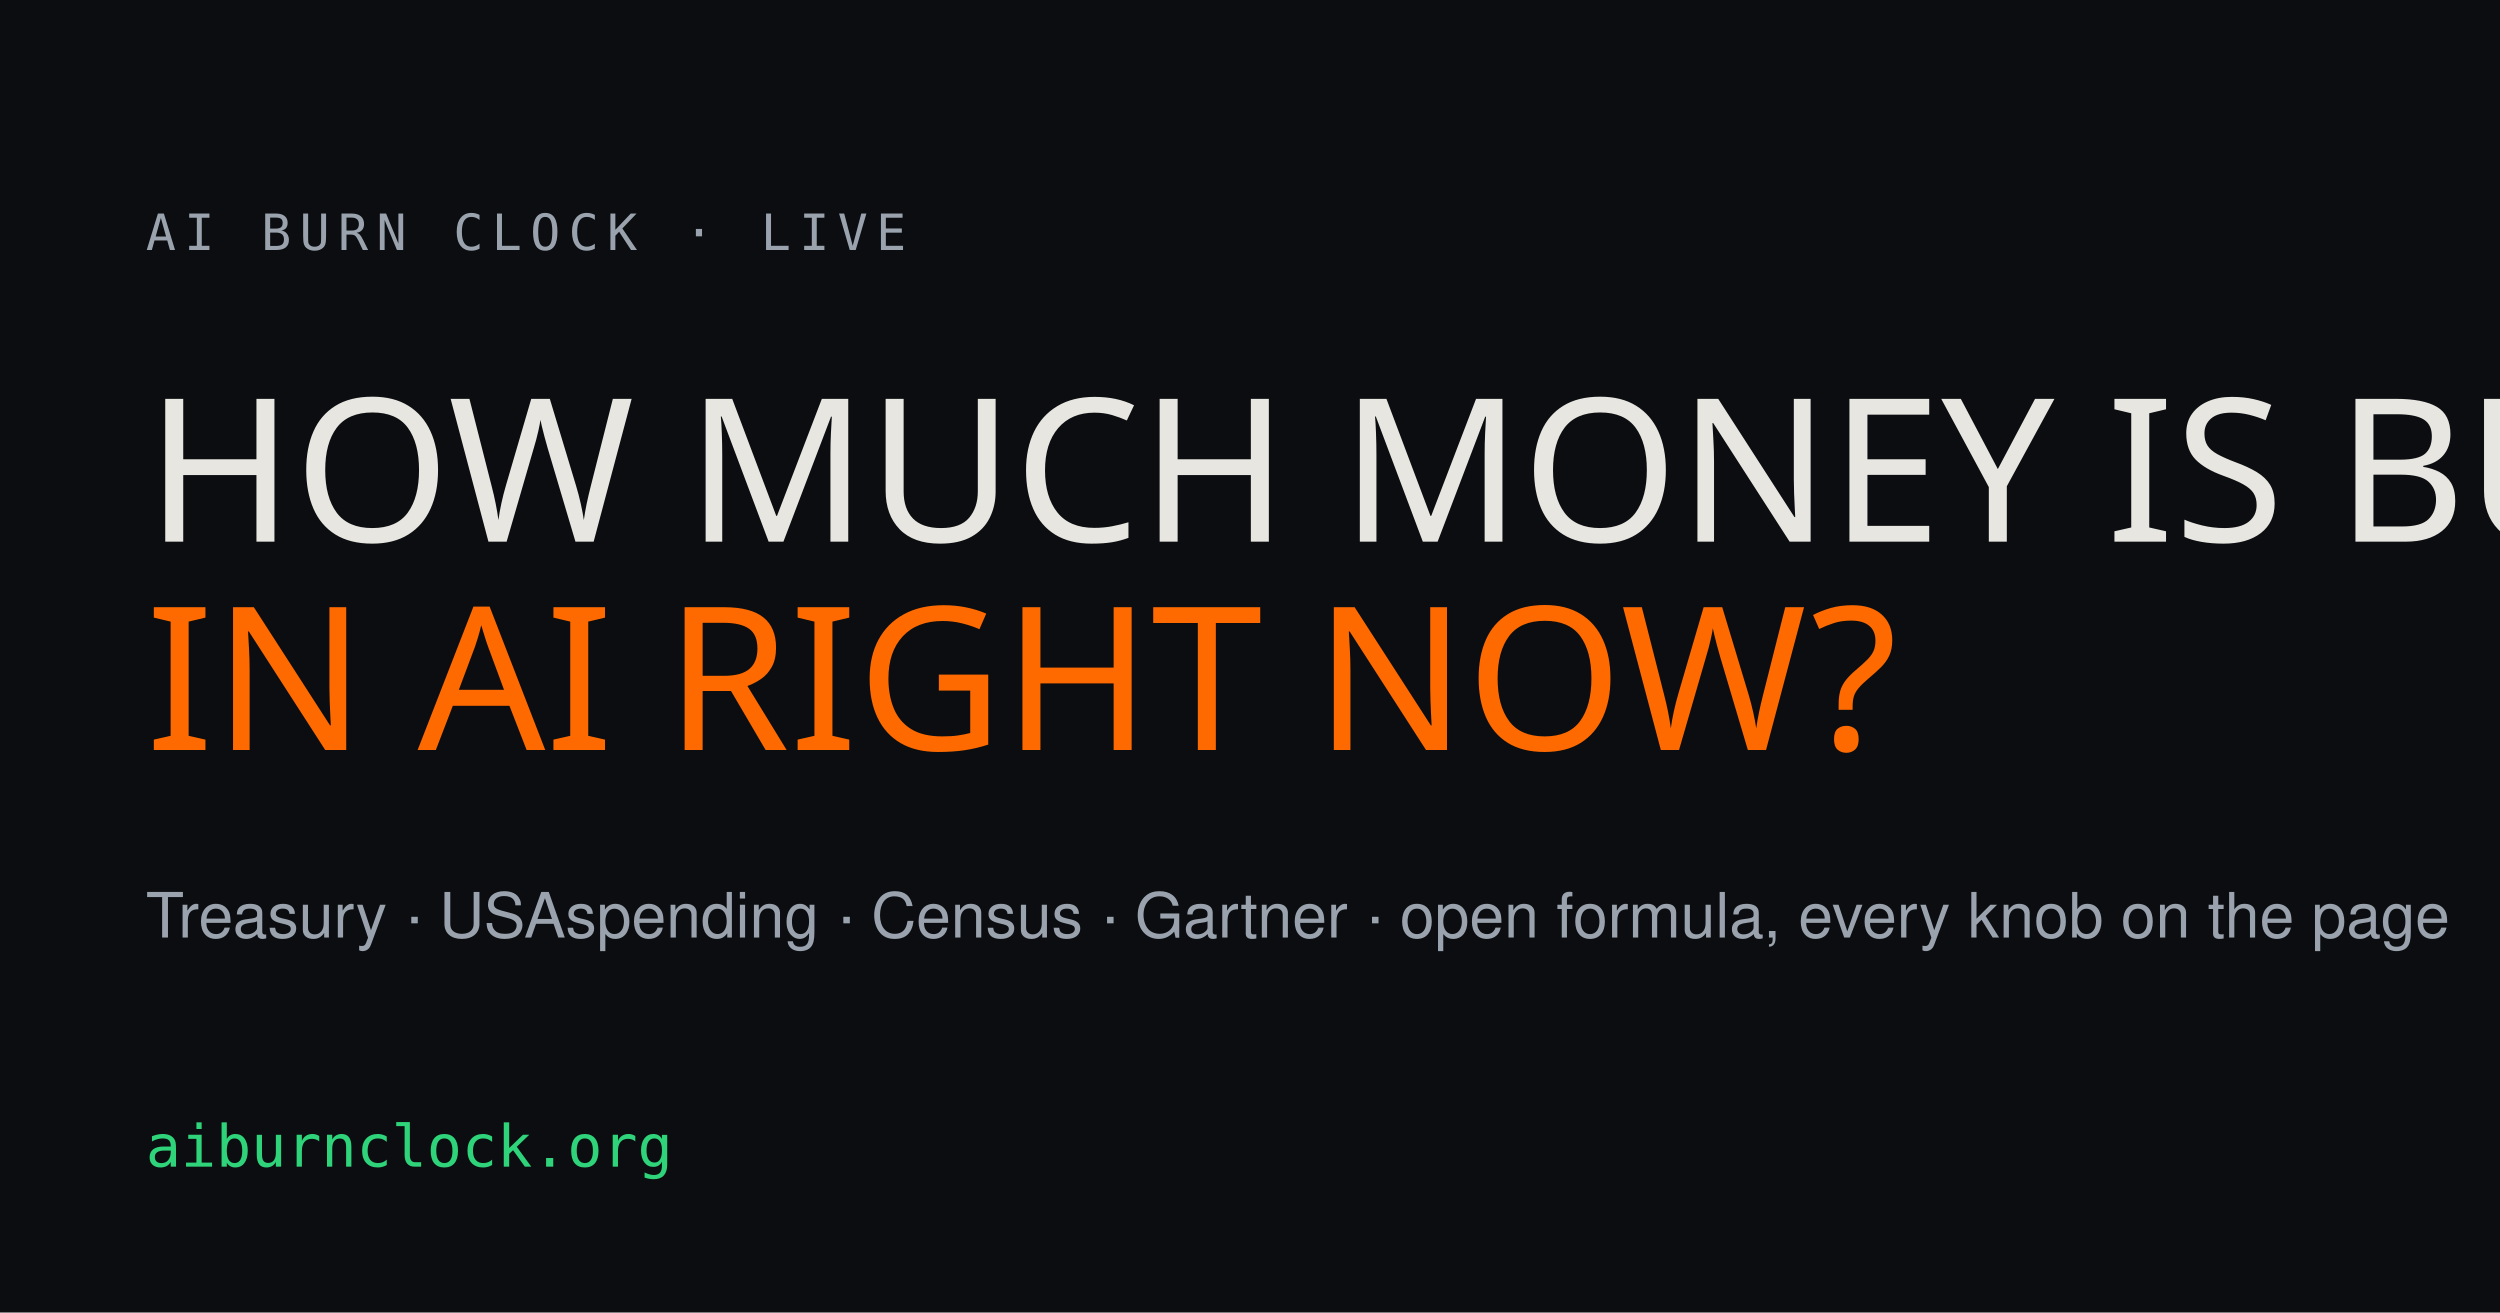
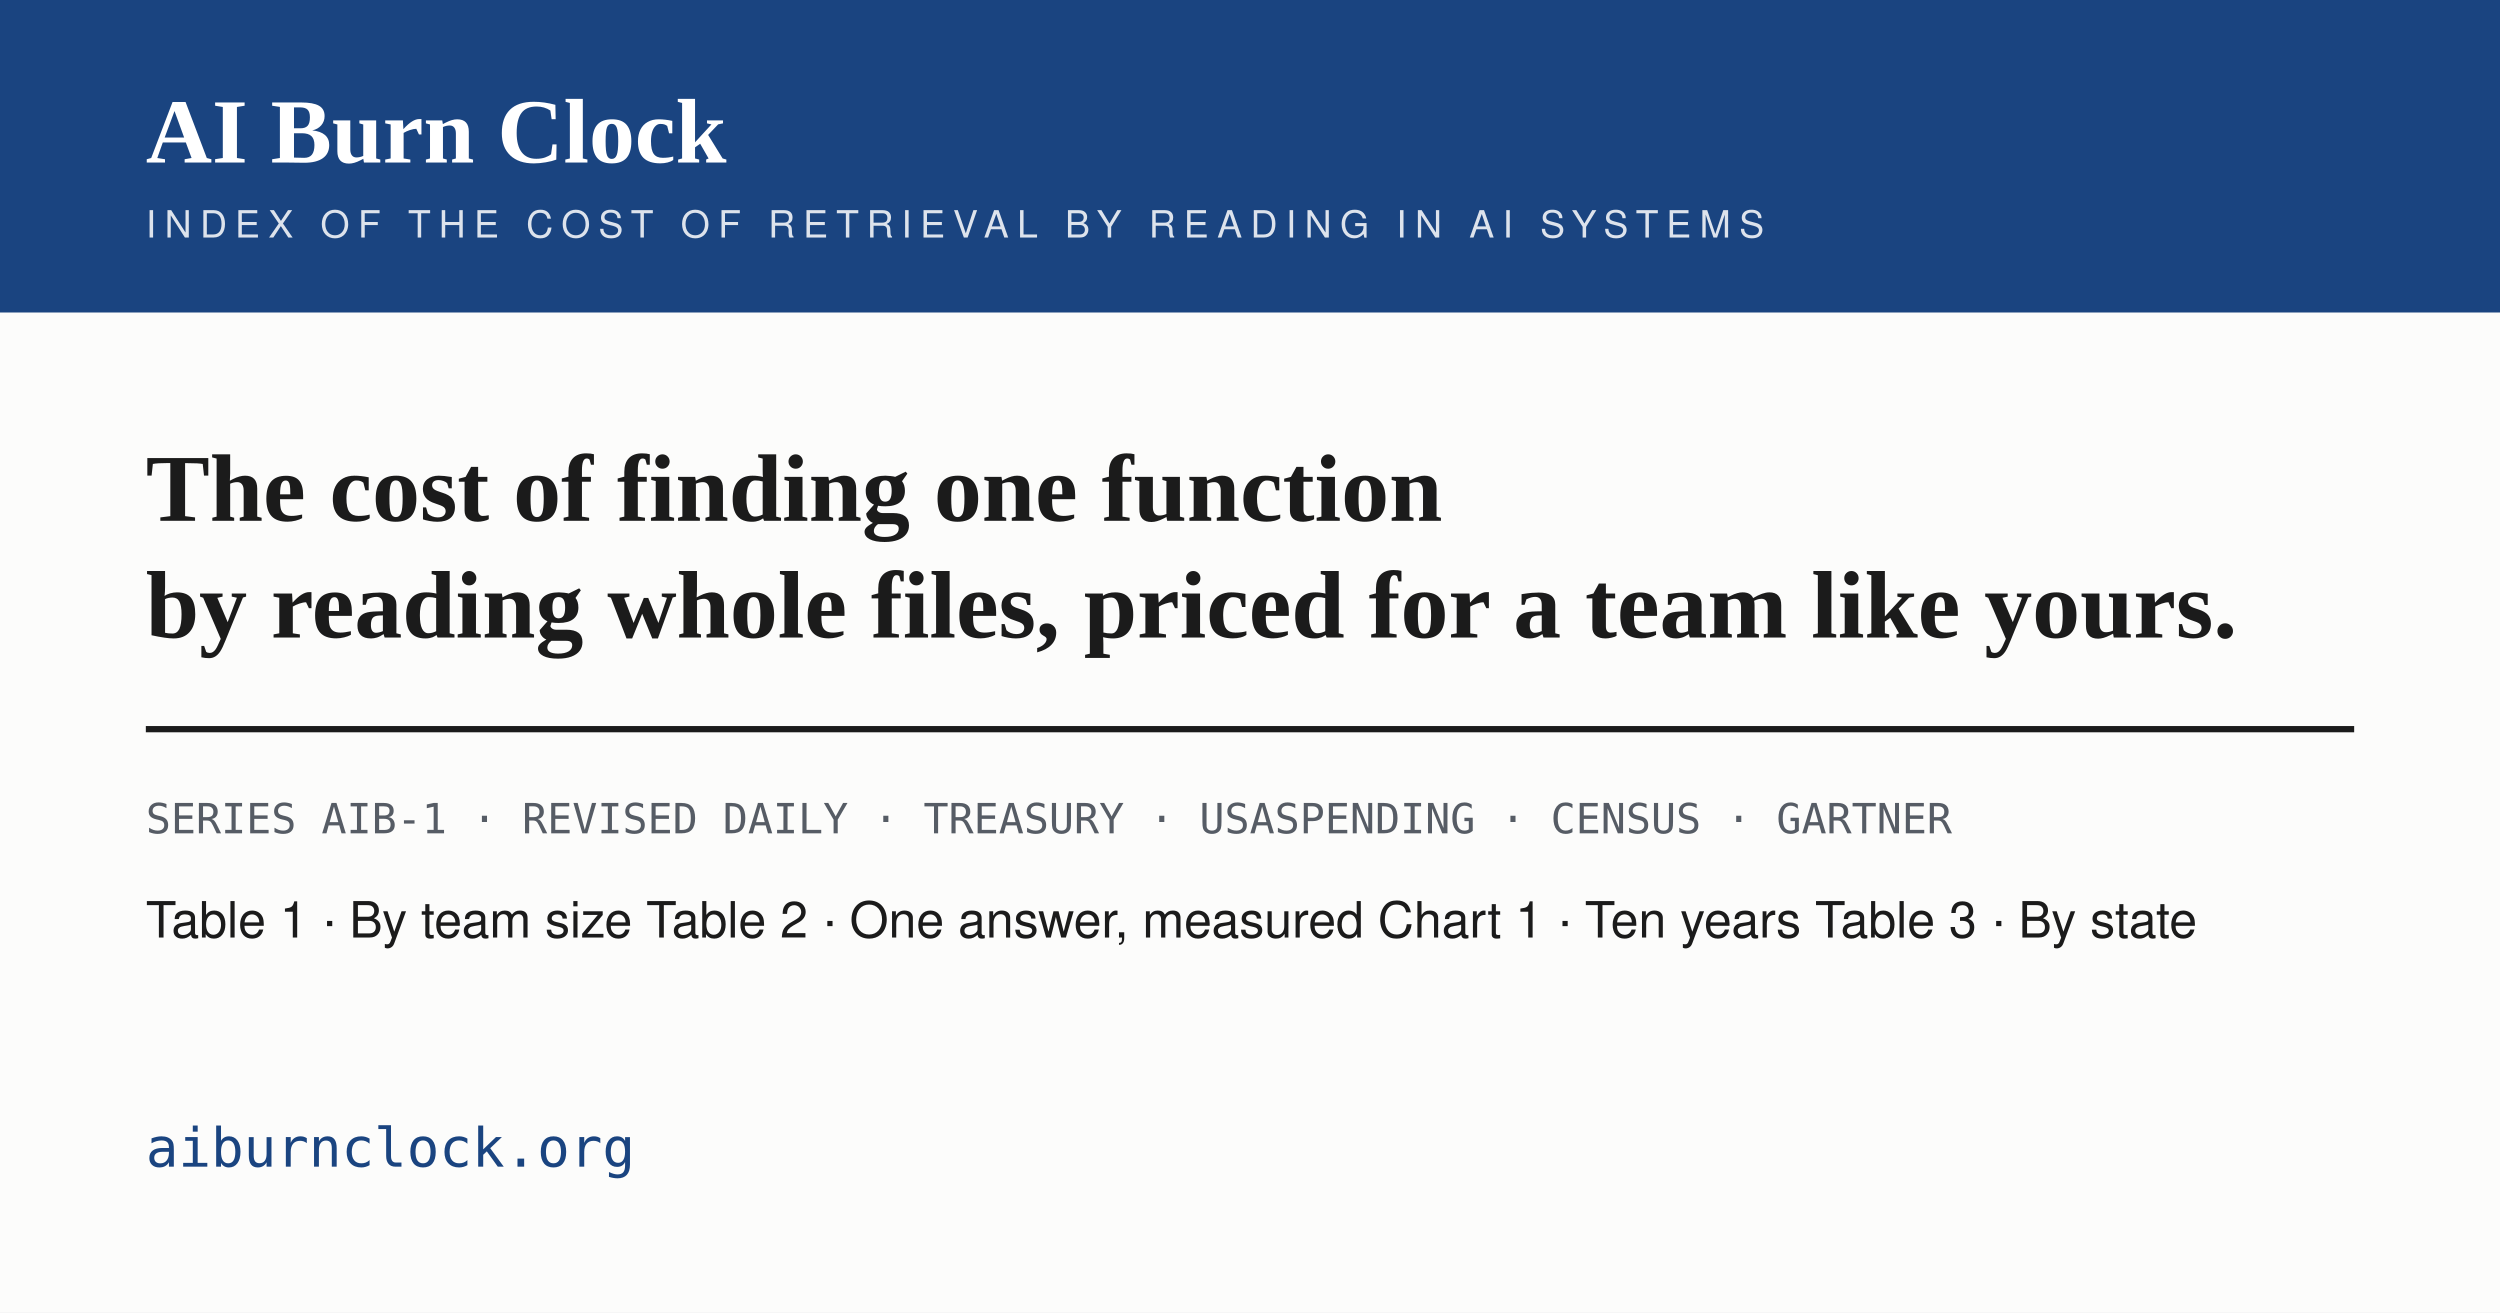
<svg xmlns="http://www.w3.org/2000/svg" width="1200" height="630" viewBox="0 0 1200 630">
-   <rect width="1200" height="630" fill="#0B0D10" />
-   <text x="70" y="120" font-family="Menlo, monospace" font-size="24" fill="#9AA3AD" letter-spacing="4">AI BURN CLOCK · LIVE</text>
-   <text x="70" y="260" font-family="Impact, 'Arial Narrow', sans-serif" font-size="96" fill="#E8E6E1">HOW MUCH MONEY IS BURNING</text>
-   <text x="70" y="360" font-family="Impact, 'Arial Narrow', sans-serif" font-size="96" fill="#FF6A00">IN AI RIGHT NOW?</text>
-   <text x="70" y="450" font-family="Helvetica, Arial, sans-serif" font-size="30" fill="#9AA3AD">Treasury · USAspending · Census · Gartner · open formula, every knob on the page</text>
-   <text x="70" y="560" font-family="Menlo, monospace" font-size="28" fill="#2ED37A">aiburnclock.org</text>
+   <rect width="1200" height="630" fill="#fcfcfb" />
+   <rect x="0" y="0" width="1200" height="150" fill="#1a4480" />
+   <text x="70" y="78" font-family="Georgia, 'Times New Roman', serif" font-weight="900" font-size="44" fill="#ffffff">AI Burn Clock</text>
+   <text x="70" y="114" font-family="Helvetica, Arial, sans-serif" font-size="18" letter-spacing="4" fill="#ffffff" opacity="0.85">INDEX OF THE COST OF RETRIEVAL BY READING IN AI SYSTEMS</text>
+   <text x="70" y="250" font-family="Georgia, 'Times New Roman', serif" font-weight="700" font-size="46" fill="#1b1b1b">The cost of finding one function</text>
+   <text x="70" y="306" font-family="Georgia, 'Times New Roman', serif" font-weight="700" font-size="46" fill="#1b1b1b">by reading whole files, priced for a team like yours.</text>
+   <line x1="70" y1="350" x2="1130" y2="350" stroke="#1b1b1b" stroke-width="3" />
+   <text x="70" y="400" font-family="Menlo, monospace" font-size="20" fill="#565c65">SERIES AIB-1 · REVISED DAILY · TREASURY · USASPENDING · CENSUS · GARTNER</text>
+   <text x="70" y="450" font-family="Helvetica, Arial, sans-serif" font-size="24" fill="#1b1b1b">Table 1 · By team size    Table 2 · One answer, measured    Chart 1 · Ten years    Table 3 · By state</text>
+   <text x="70" y="560" font-family="Menlo, monospace" font-size="26" fill="#1a4480">aiburnclock.org</text>
</svg>
